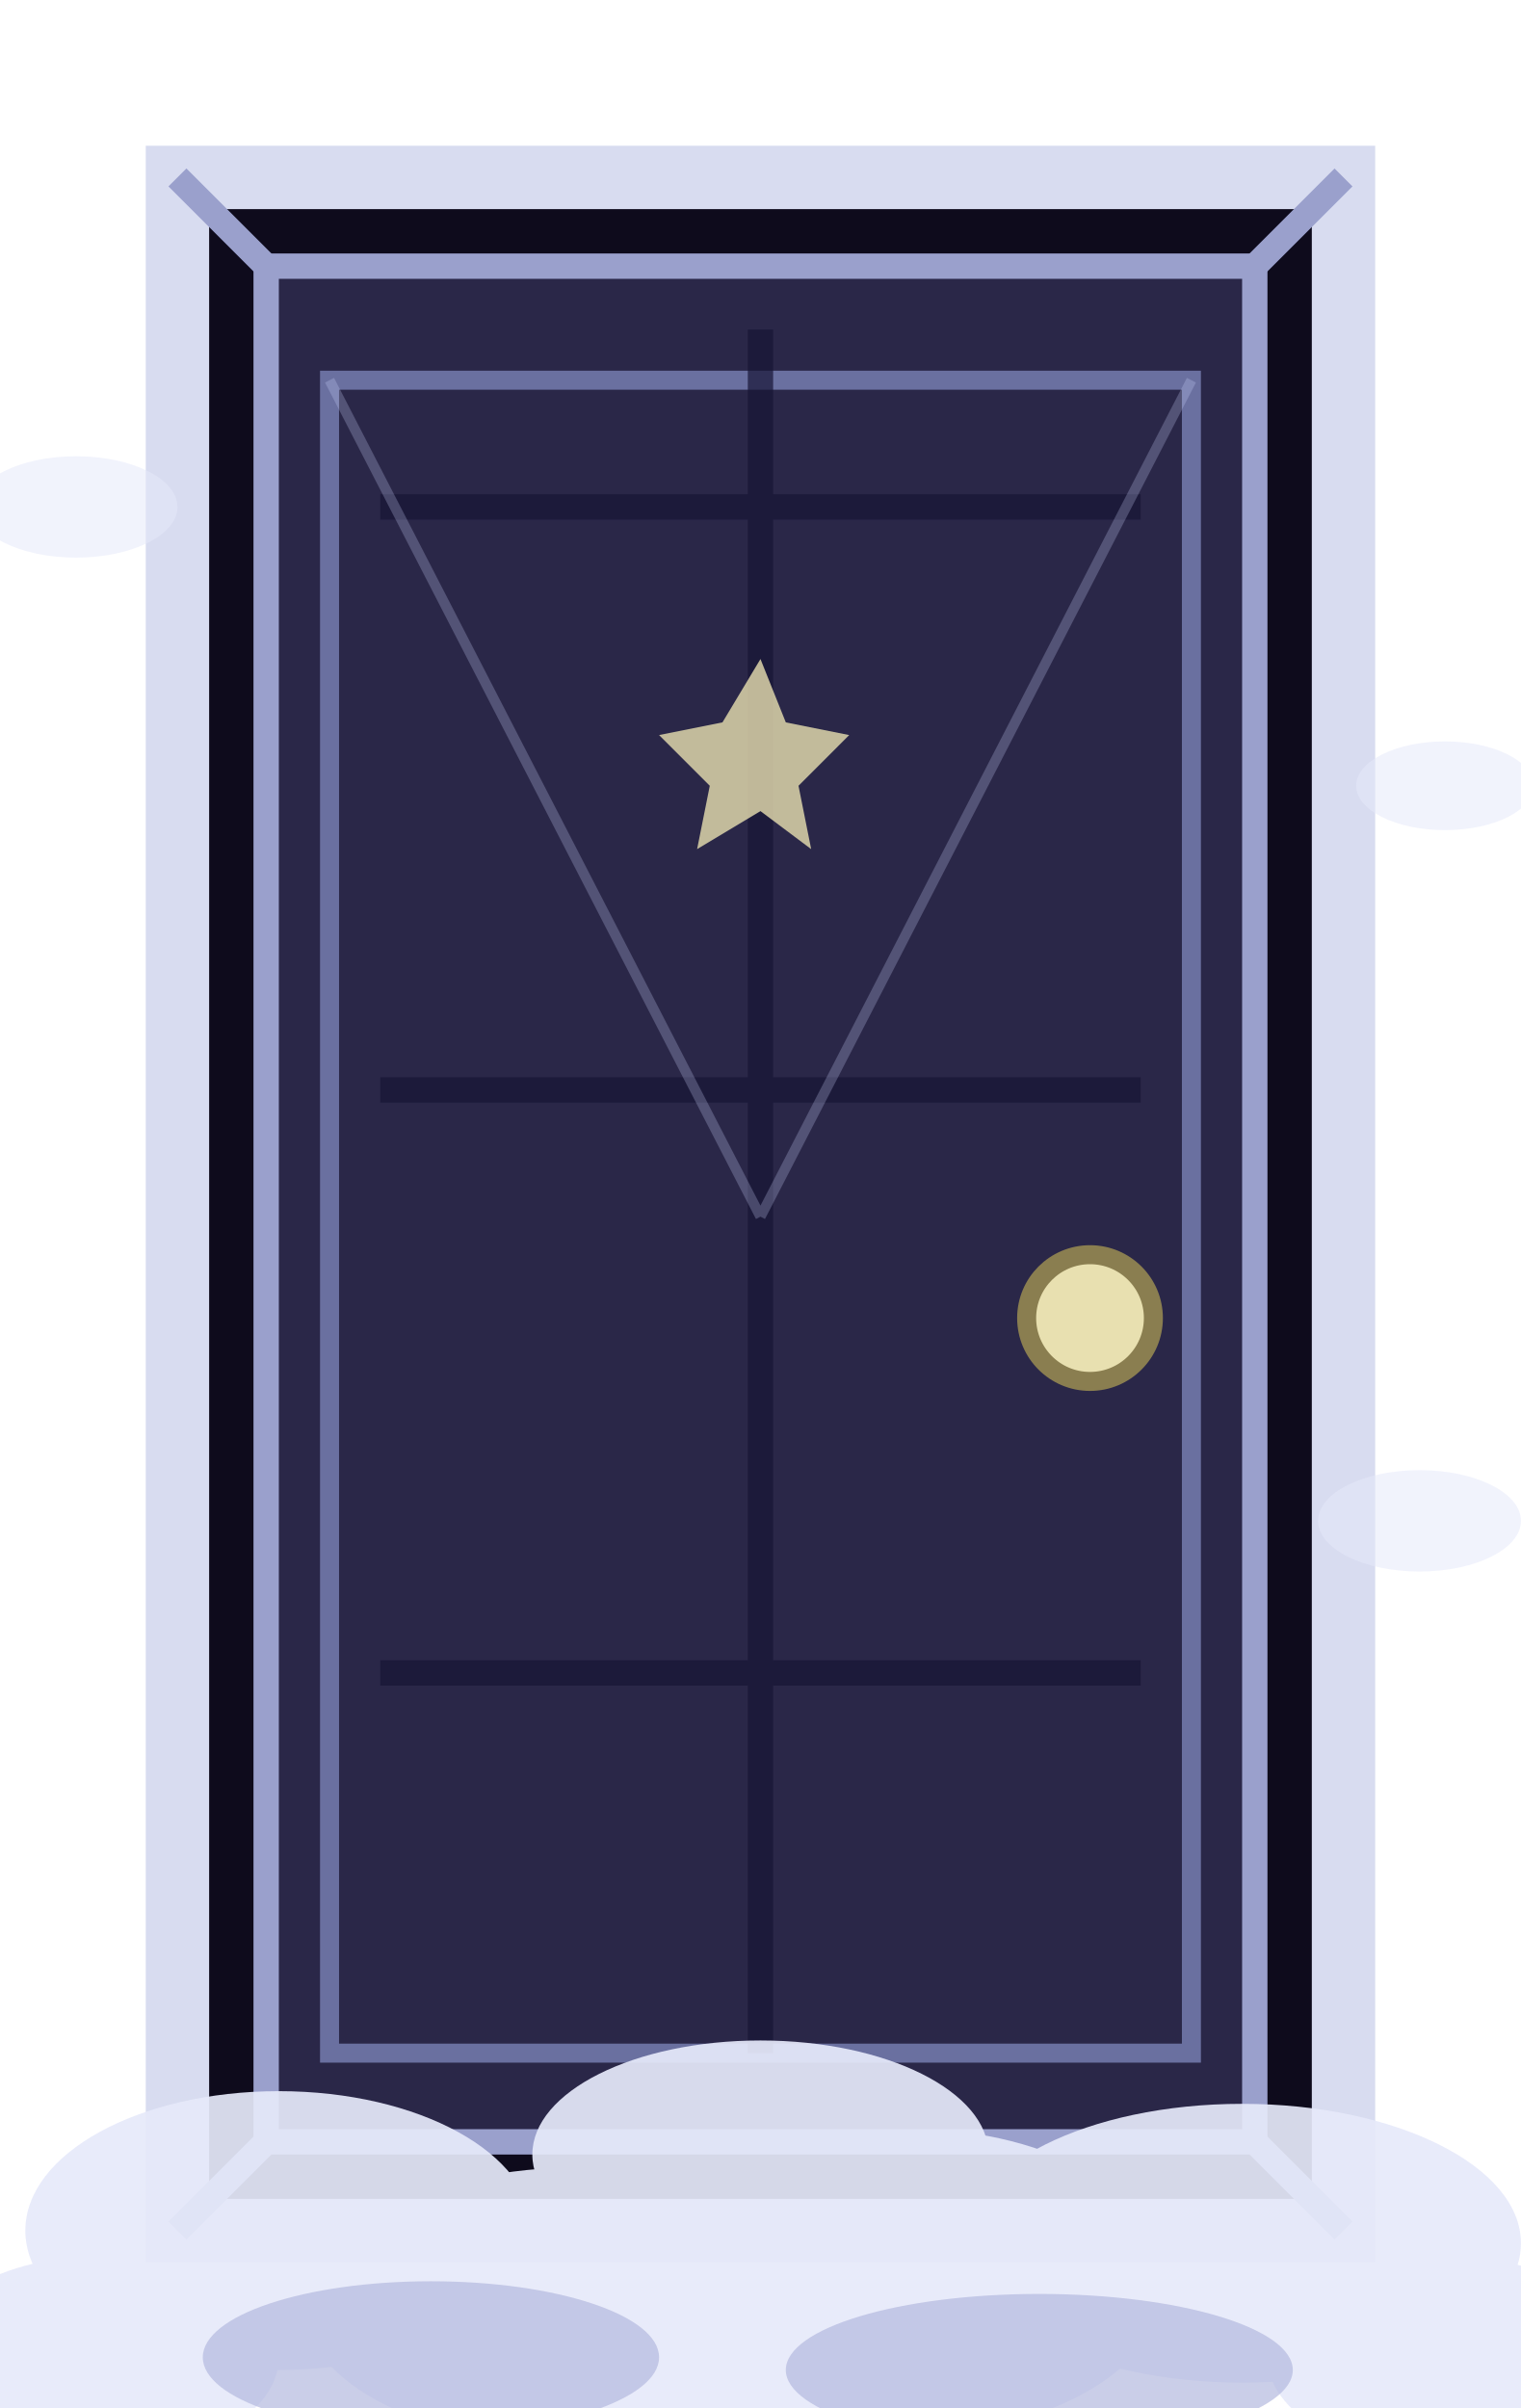
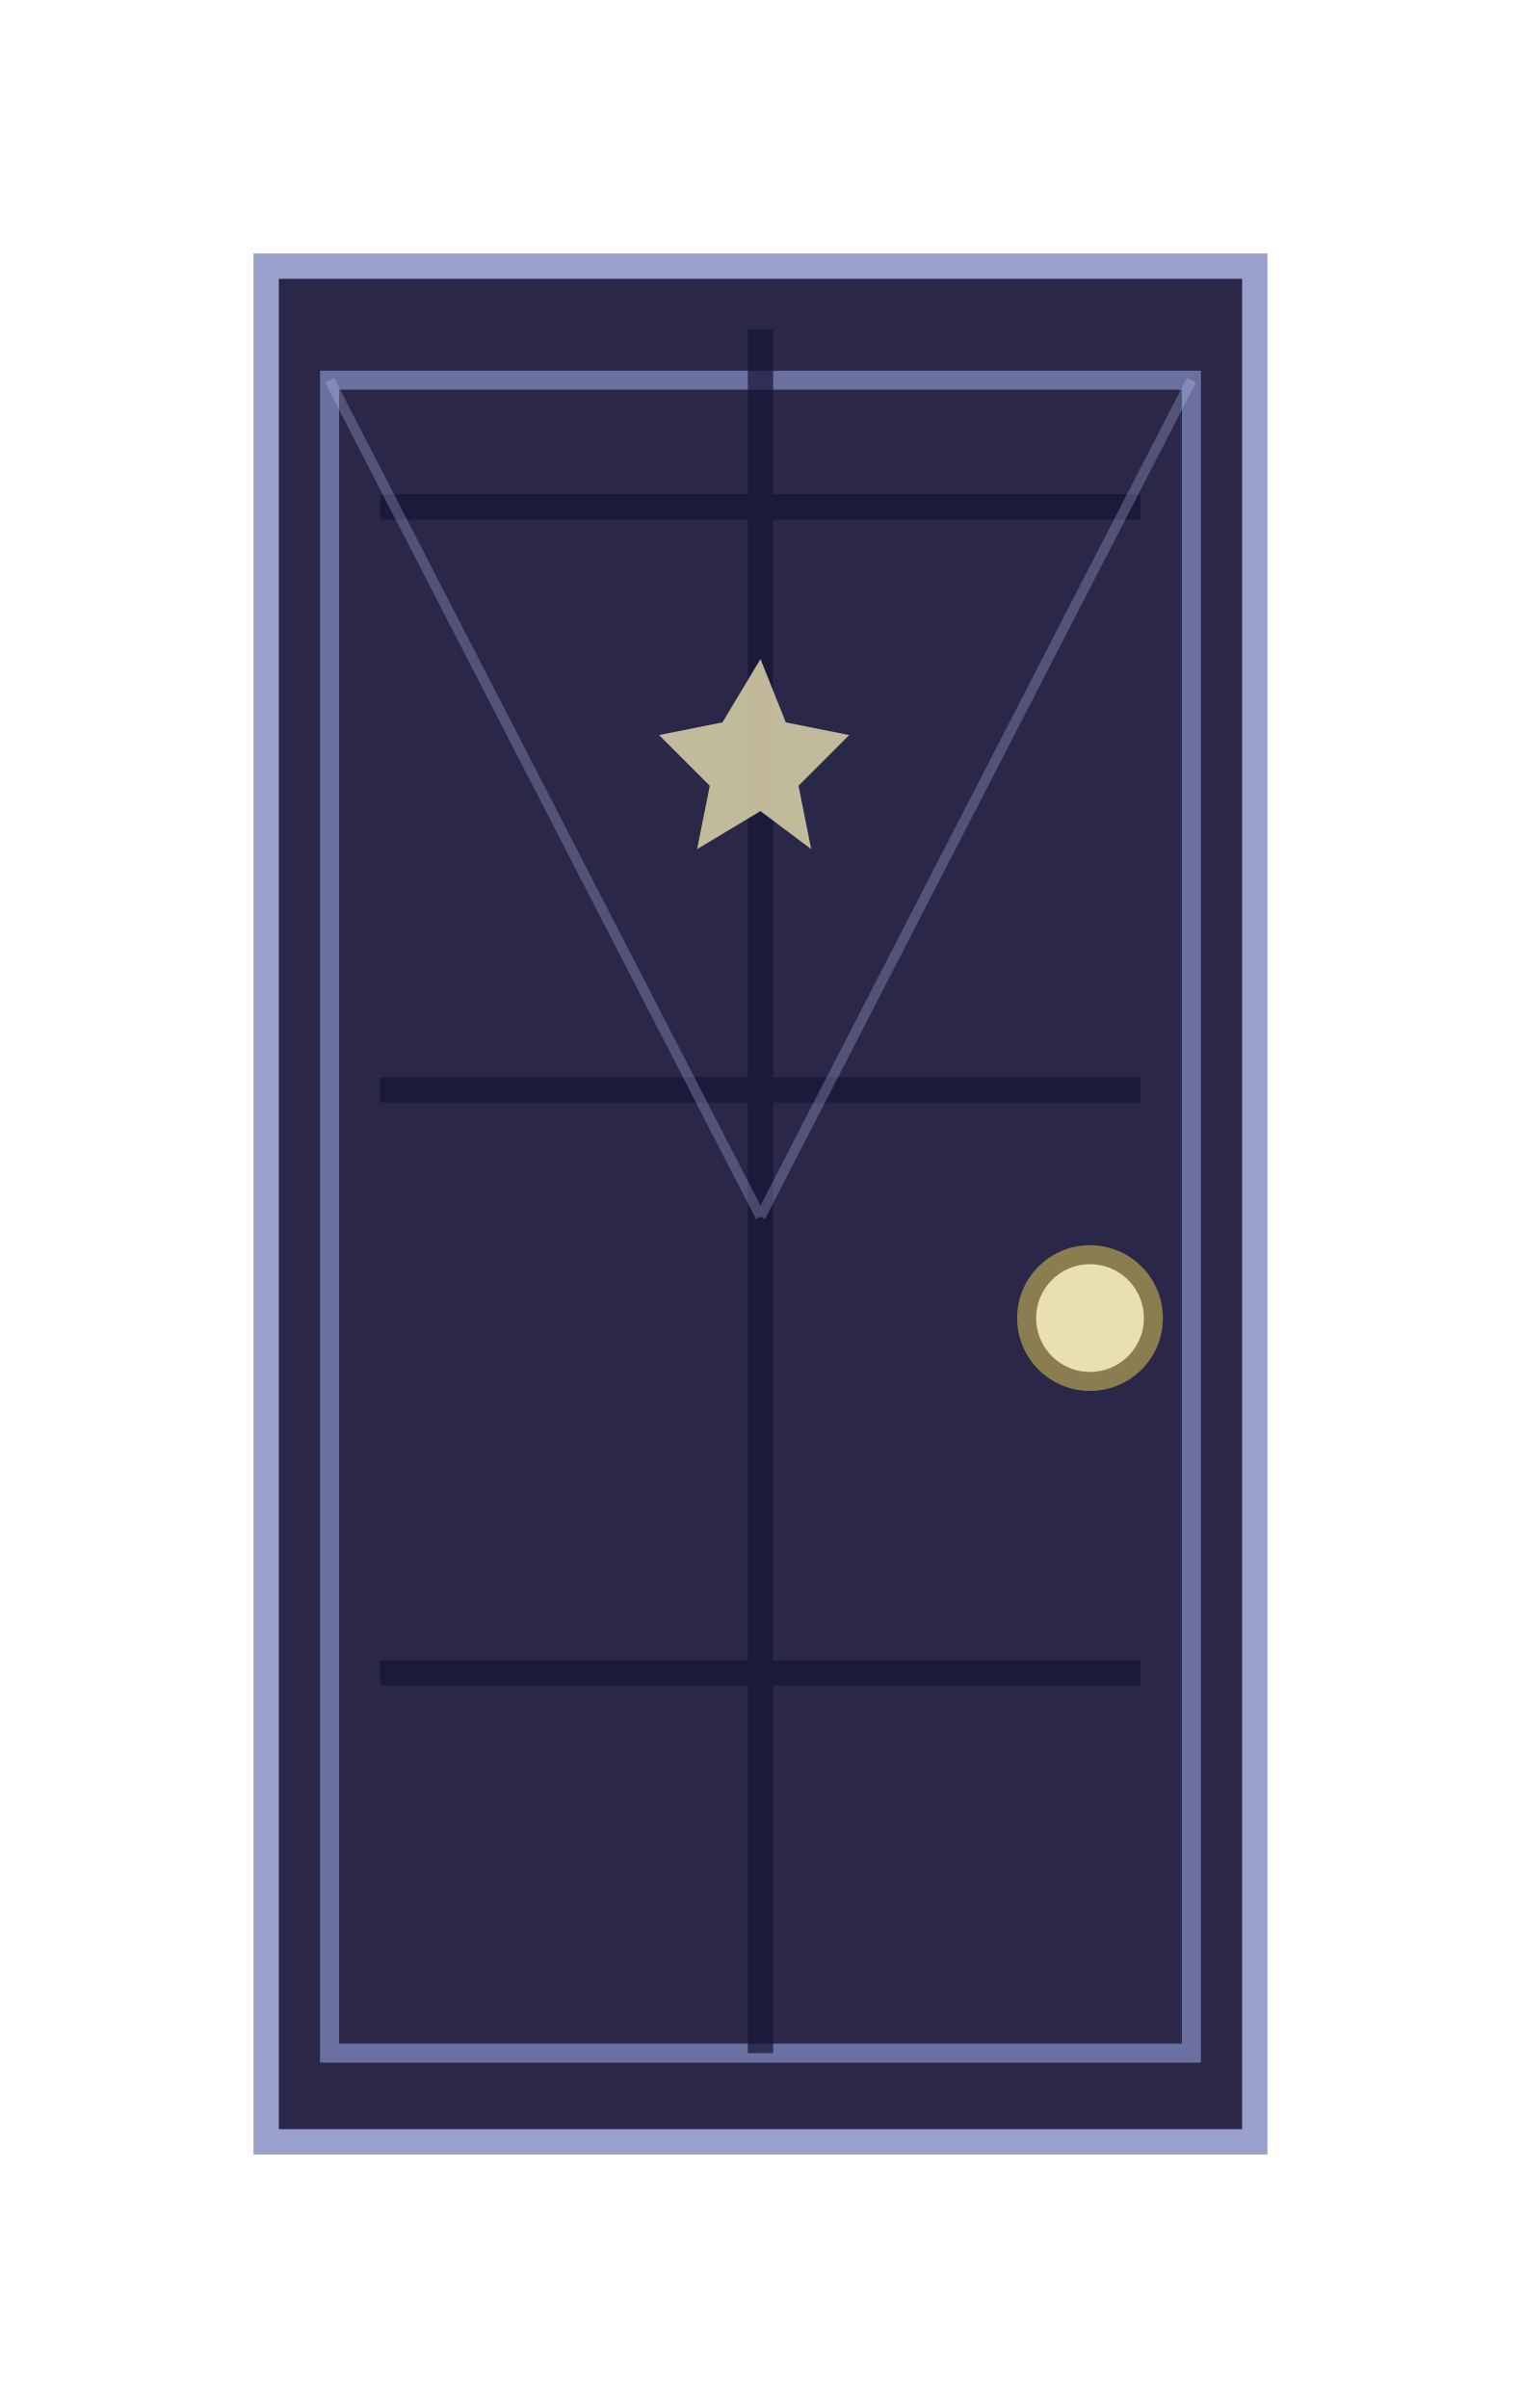
<svg viewBox="0 0 120 190" aria-hidden="true" focusable="false">
-   <rect x="14" y="14" width="92" height="162" fill="#0e0b1c" stroke="#d8dcf0" stroke-width="5" />
  <rect x="21" y="21" width="78" height="148" fill="#2a2748" stroke="#9aa0cc" stroke-width="2" />
-   <path d="M14 14l7 7M106 14l-7 7M14 176l7-7M106 176l-7-7" stroke="#9aa0cc" stroke-width="2" />
  <path d="M26 30h68v132H26z" fill="none" stroke="#6a70a0" stroke-width="1.5" />
  <path d="M30 40h60M30 86h60M30 132h60M60 26v136" stroke="#161434" stroke-width="2" opacity=".7" />
  <path d="M26 30l34 66M94 30L60 96" stroke="#cfd6ff" stroke-width=".8" opacity=".25" />
  <circle class="door-handle" cx="86" cy="104" r="5" fill="#e8e0b0" stroke="#8a7e50" stroke-width="1.5" />
  <path d="M60 52l2 5 5 1-4 4 1 5-4-3-5 3 1-5-4-4 5-1z" fill="#e8e0b0" opacity=".8" />
-   <g fill="#e6e9fa" opacity=".92">
-     <ellipse cx="22" cy="176" rx="20" ry="11" />
-     <ellipse cx="46" cy="182" rx="22" ry="11" />
-     <ellipse cx="72" cy="180" rx="20" ry="12" />
-     <ellipse cx="98" cy="177" rx="22" ry="11" />
-     <ellipse cx="60" cy="170" rx="18" ry="9" />
-     <ellipse cx="8" cy="186" rx="14" ry="8" />
-     <ellipse cx="114" cy="186" rx="14" ry="8" />
-   </g>
-   <g fill="#b4b9de" opacity=".7">
-     <ellipse cx="34" cy="186" rx="18" ry="6" />
-     <ellipse cx="82" cy="187" rx="20" ry="6" />
-   </g>
-   <g fill="#e6e9fa" opacity=".55">
-     <ellipse cx="6" cy="40" rx="8" ry="4" />
-     <ellipse cx="114" cy="62" rx="7" ry="3.5" />
-     <ellipse cx="112" cy="120" rx="8" ry="4" />
-   </g>
</svg>
